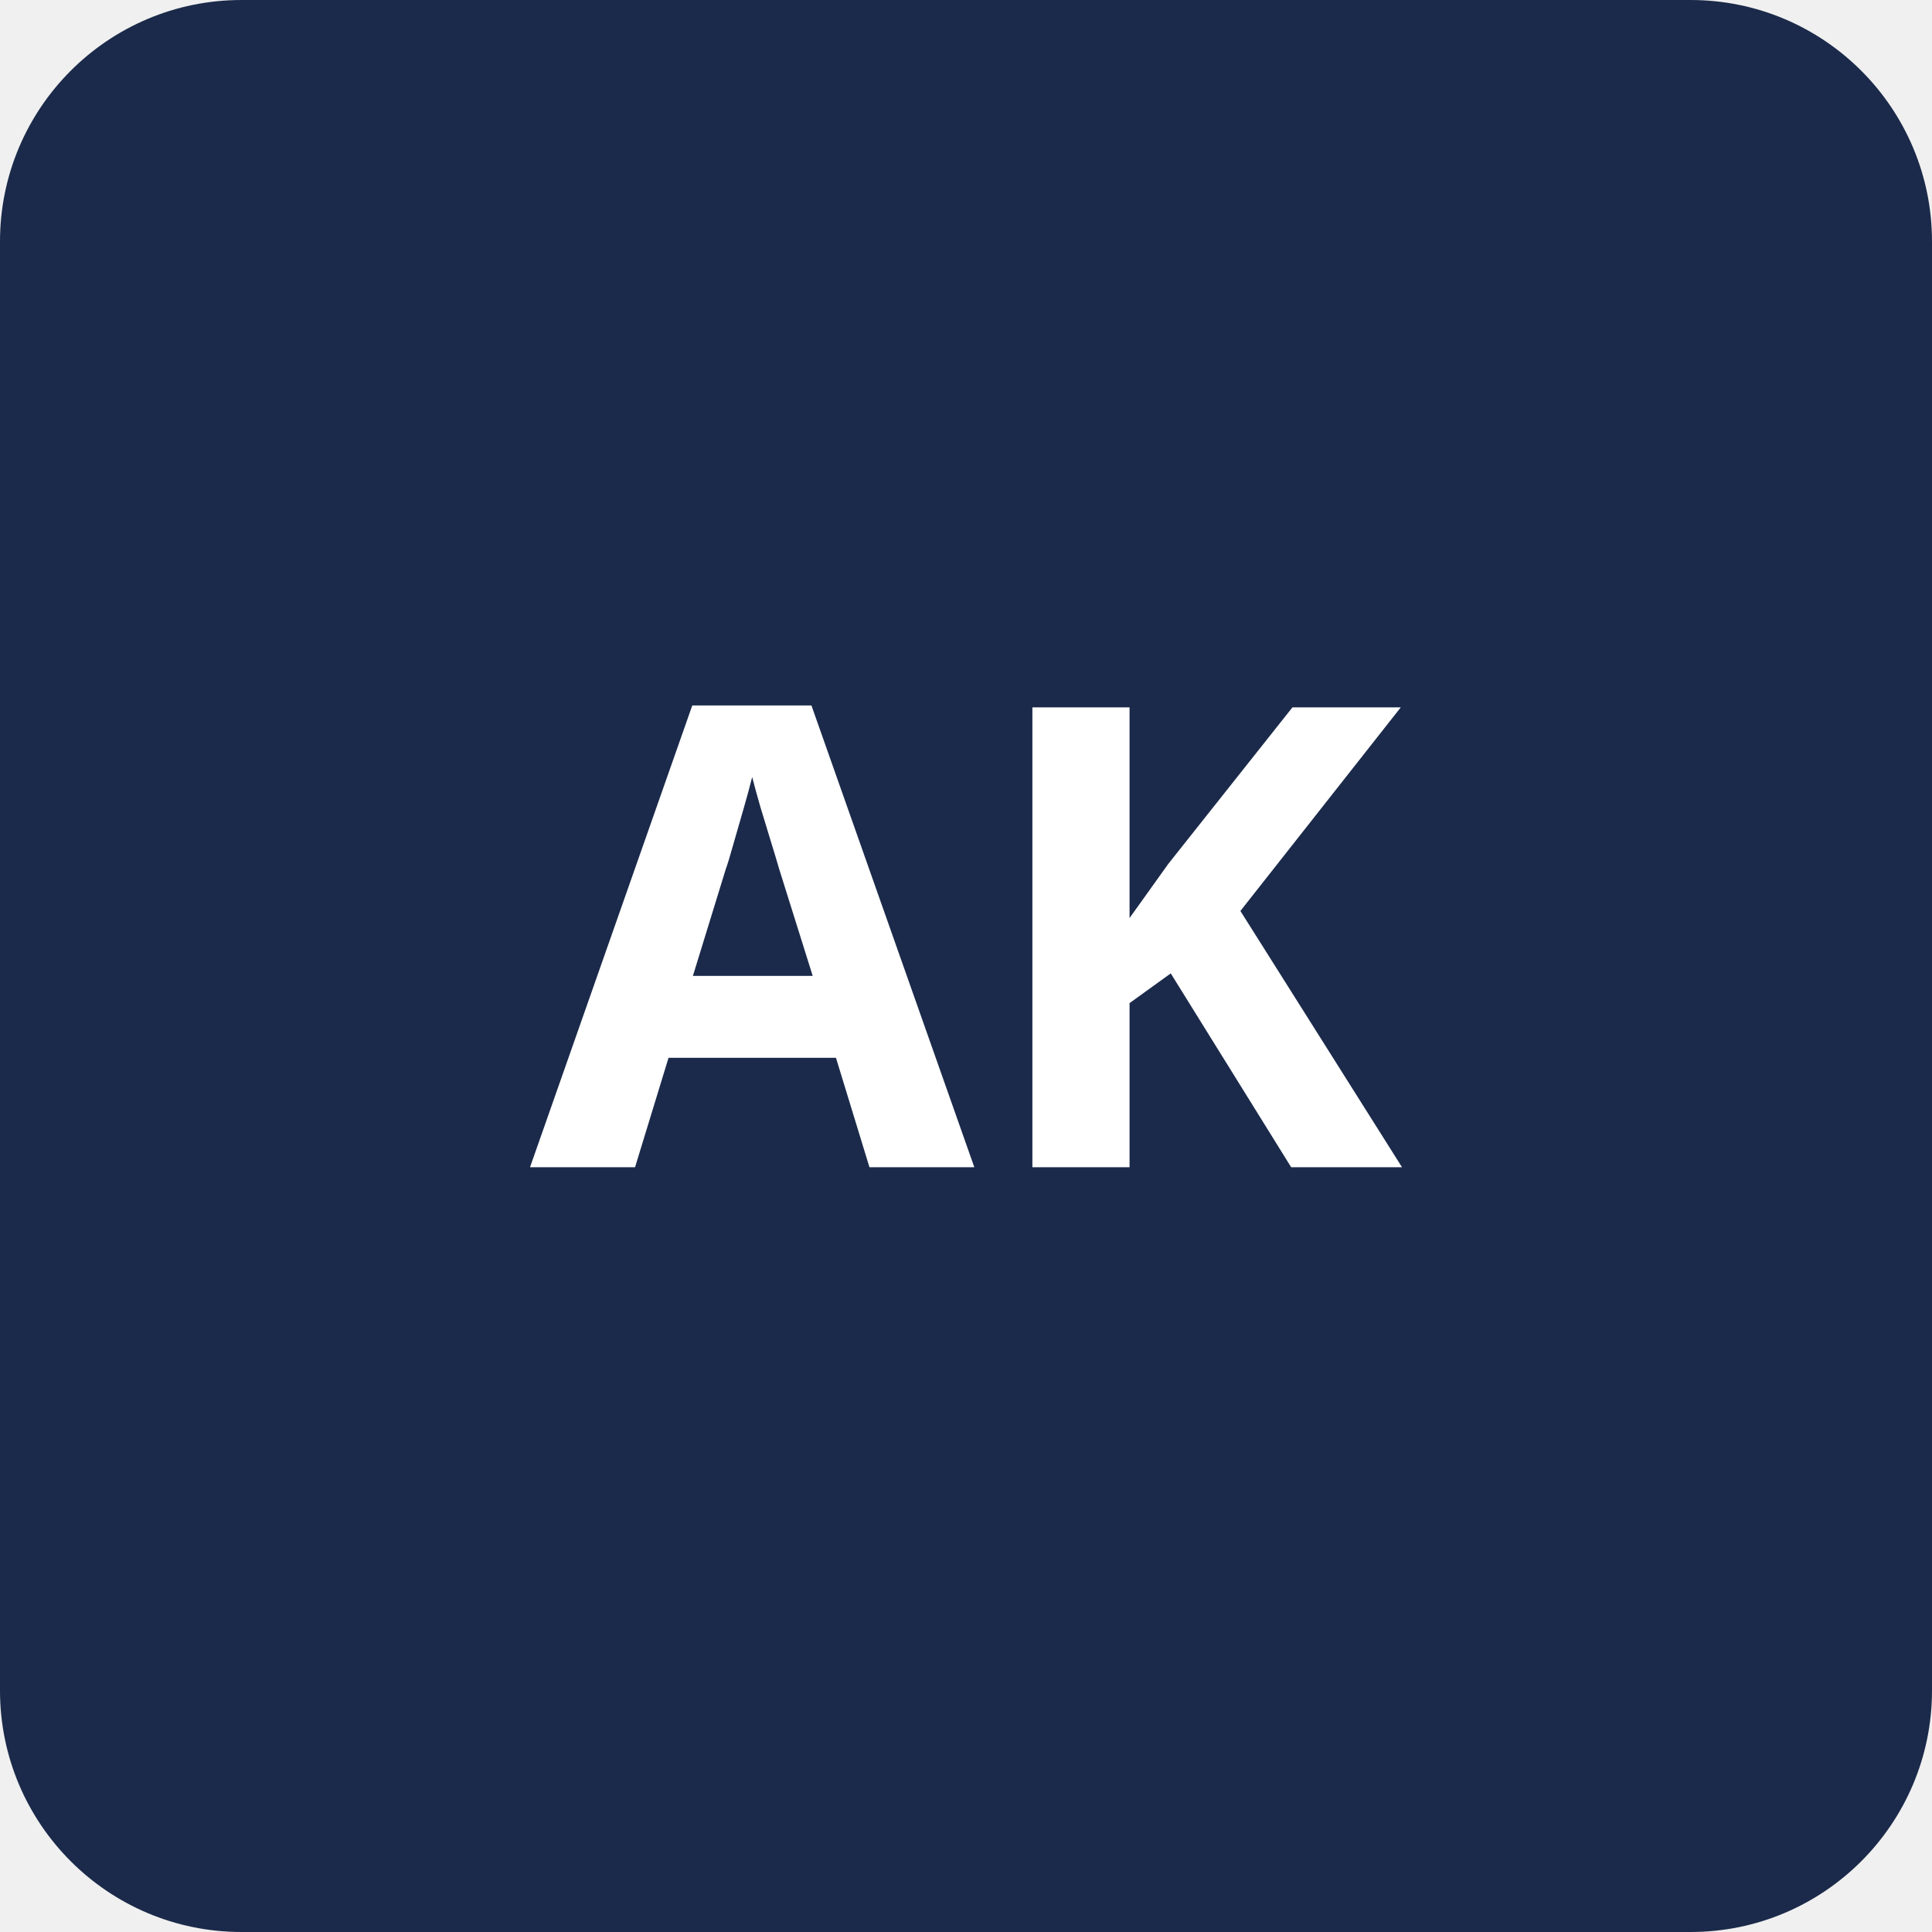
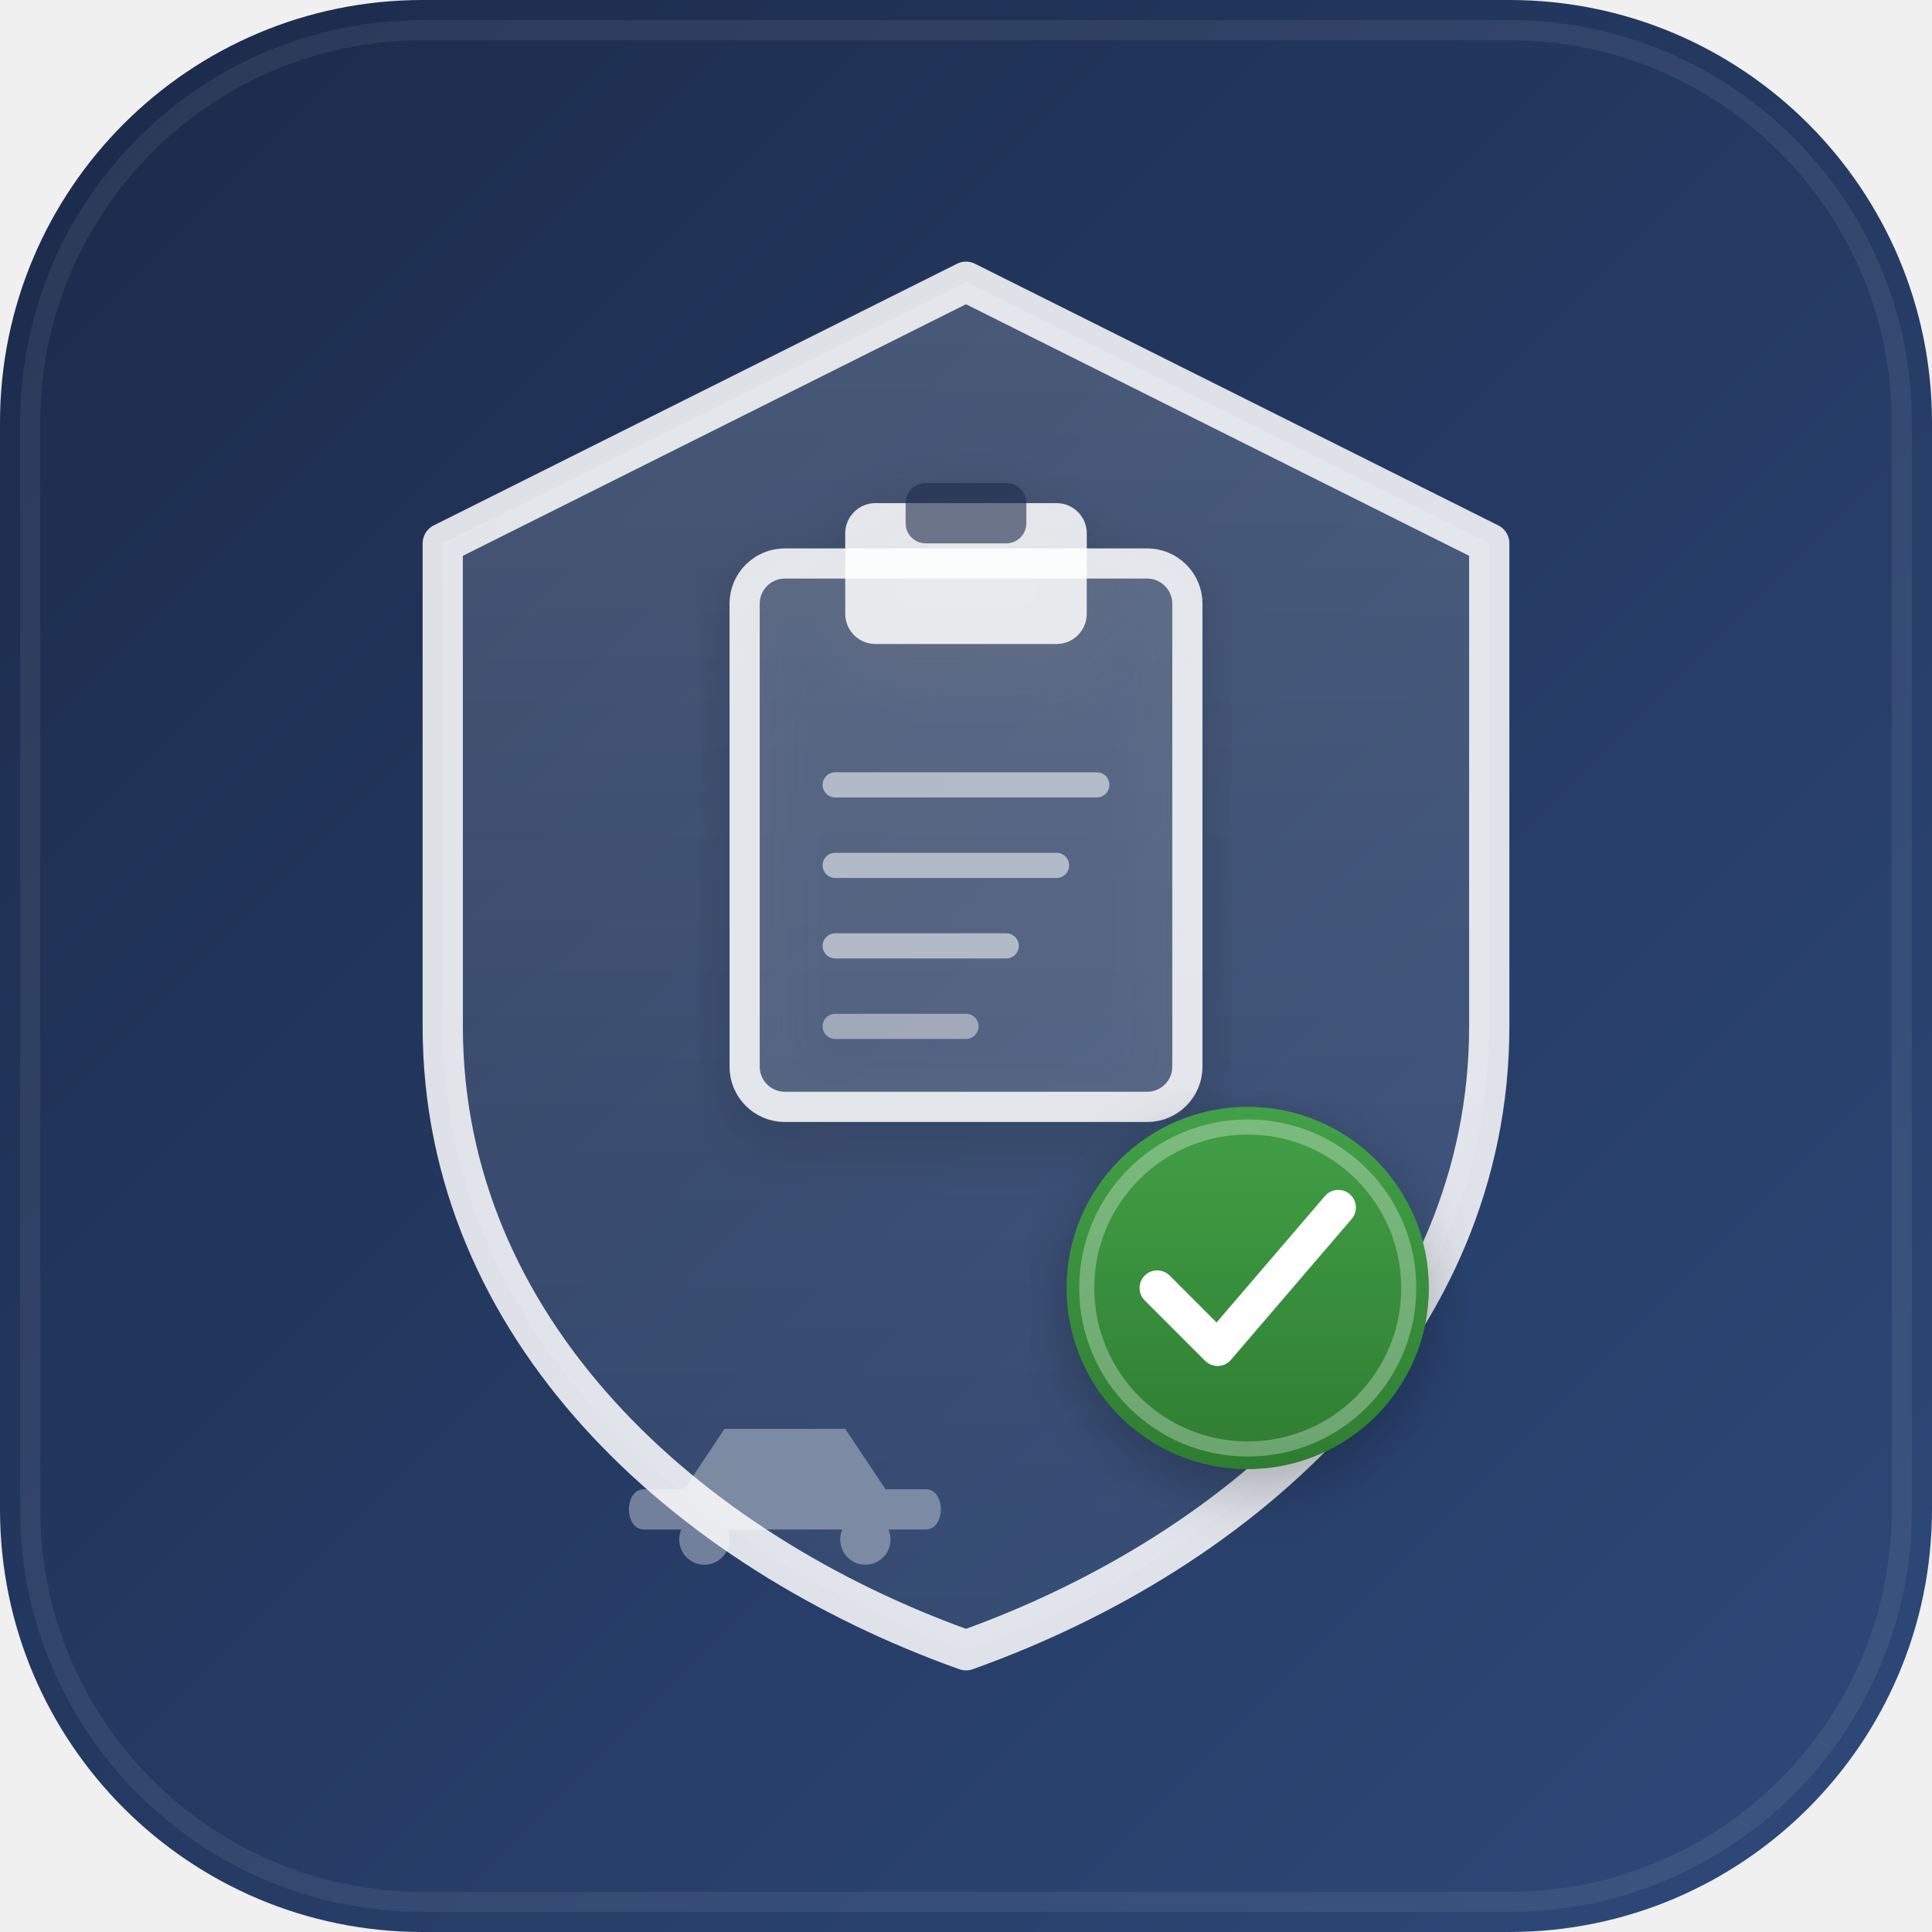
<svg xmlns="http://www.w3.org/2000/svg" width="192" height="192" viewBox="0 0 192 192">
-   <rect width="192" height="192" rx="24" fill="#1B2A4A" />
-   <text x="96" y="116" text-anchor="middle" font-size="64" font-family="sans-serif" font-weight="bold" fill="white">AK</text>
+   <defs>
+     <linearGradient id="bg" x1="0" y1="0" x2="1" y2="1">
+       <stop offset="0%" stop-color="#1B2A4A" />
+       <stop offset="100%" stop-color="#2E4A7A" />
+     </linearGradient>
+     <linearGradient id="shieldFill" x1="0.5" y1="0" x2="0.5" y2="1">
+       <stop offset="0%" stop-color="#FFFFFF" stop-opacity="0.18" />
+       <stop offset="100%" stop-color="#FFFFFF" stop-opacity="0.06" />
+     </linearGradient>
+     <linearGradient id="checkBg" x1="0.5" y1="0" x2="0.5" y2="1">
+       <stop offset="0%" stop-color="#43A047" />
+       <stop offset="100%" stop-color="#2E7D32" />
+     </linearGradient>
+     <filter id="shadow" x="-10%" y="-10%" width="120%" height="130%">
+       <feDropShadow dx="0" dy="2" stdDeviation="3" flood-color="#000" flood-opacity="0.25" />
+     </filter>
+   </defs>
+   <rect width="192" height="192" rx="42" fill="url(#bg)" />
+   <rect width="186" height="186" x="3" y="3" rx="39" fill="none" stroke="white" stroke-opacity="0.07" stroke-width="2" />
+   <path d="M96 28 L148 54 L148 102 C148 132 124 154 96 164 C68 154 44 132 44 102 L44 54 Z" fill="url(#shieldFill)" />
+   <path d="M96 28 L148 54 L148 102 C148 132 124 154 96 164 C68 154 44 132 44 102 L44 54 Z" fill="none" stroke="white" stroke-width="4" stroke-linejoin="round" opacity="0.85" />
+   <g filter="url(#shadow)">
+     <rect x="74" y="56" width="44" height="54" rx="4" fill="white" fill-opacity="0.12" stroke="white" stroke-width="3" opacity="0.85" />
+     <rect x="84" y="50" width="24" height="14" rx="3" fill="white" opacity="0.85" />
+     <rect x="90" y="48" width="12" height="6" rx="2" fill="#1B2A4A" opacity="0.6" />
+   </g>
+   <line x1="83" y1="78" x2="109" y2="78" stroke="white" stroke-width="2.5" stroke-linecap="round" opacity="0.55" />
+   <line x1="83" y1="86" x2="105" y2="86" stroke="white" stroke-width="2.5" stroke-linecap="round" opacity="0.55" />
+   <line x1="83" y1="94" x2="100" y2="94" stroke="white" stroke-width="2.5" stroke-linecap="round" opacity="0.55" />
+   <line x1="83" y1="102" x2="96" y2="102" stroke="white" stroke-width="2.5" stroke-linecap="round" opacity="0.45" />
+   <g filter="url(#shadow)">
+     <circle cx="124" cy="128" r="18" fill="url(#checkBg)" />
+     <circle cx="124" cy="128" r="16" fill="none" stroke="white" stroke-width="1.5" stroke-opacity="0.3" />
+     <path d="M115 128 L121 134 L133 120" fill="none" stroke="white" stroke-width="3.5" stroke-linecap="round" stroke-linejoin="round" />
+   </g>
+   <g opacity="0.35" transform="translate(56, 140)">
+     <path d="M12 8 L16 2 L28 2 L32 8 L36 8 C38 8 38 12 36 12 L8 12 C6 12 6 8 8 8 Z" fill="white" />
+     <circle cx="14" cy="13" r="2.5" fill="white" />
+     <circle cx="30" cy="13" r="2.5" fill="white" />
+   </g>
</svg>
